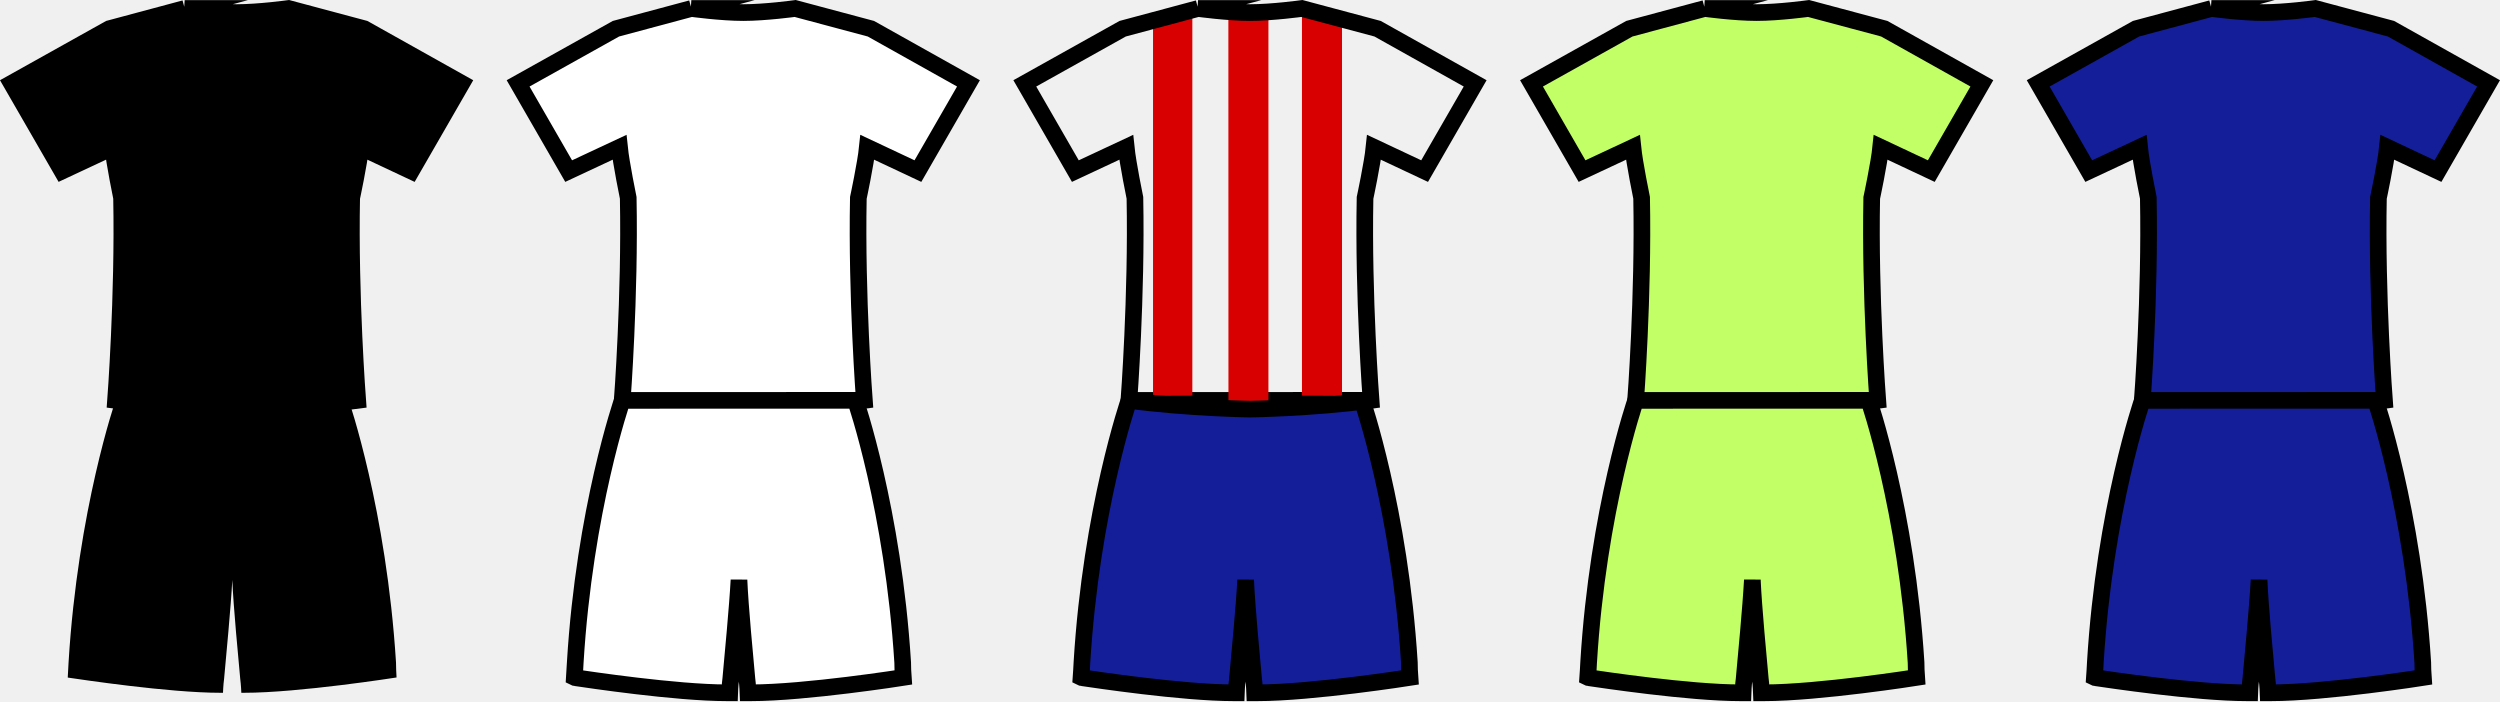
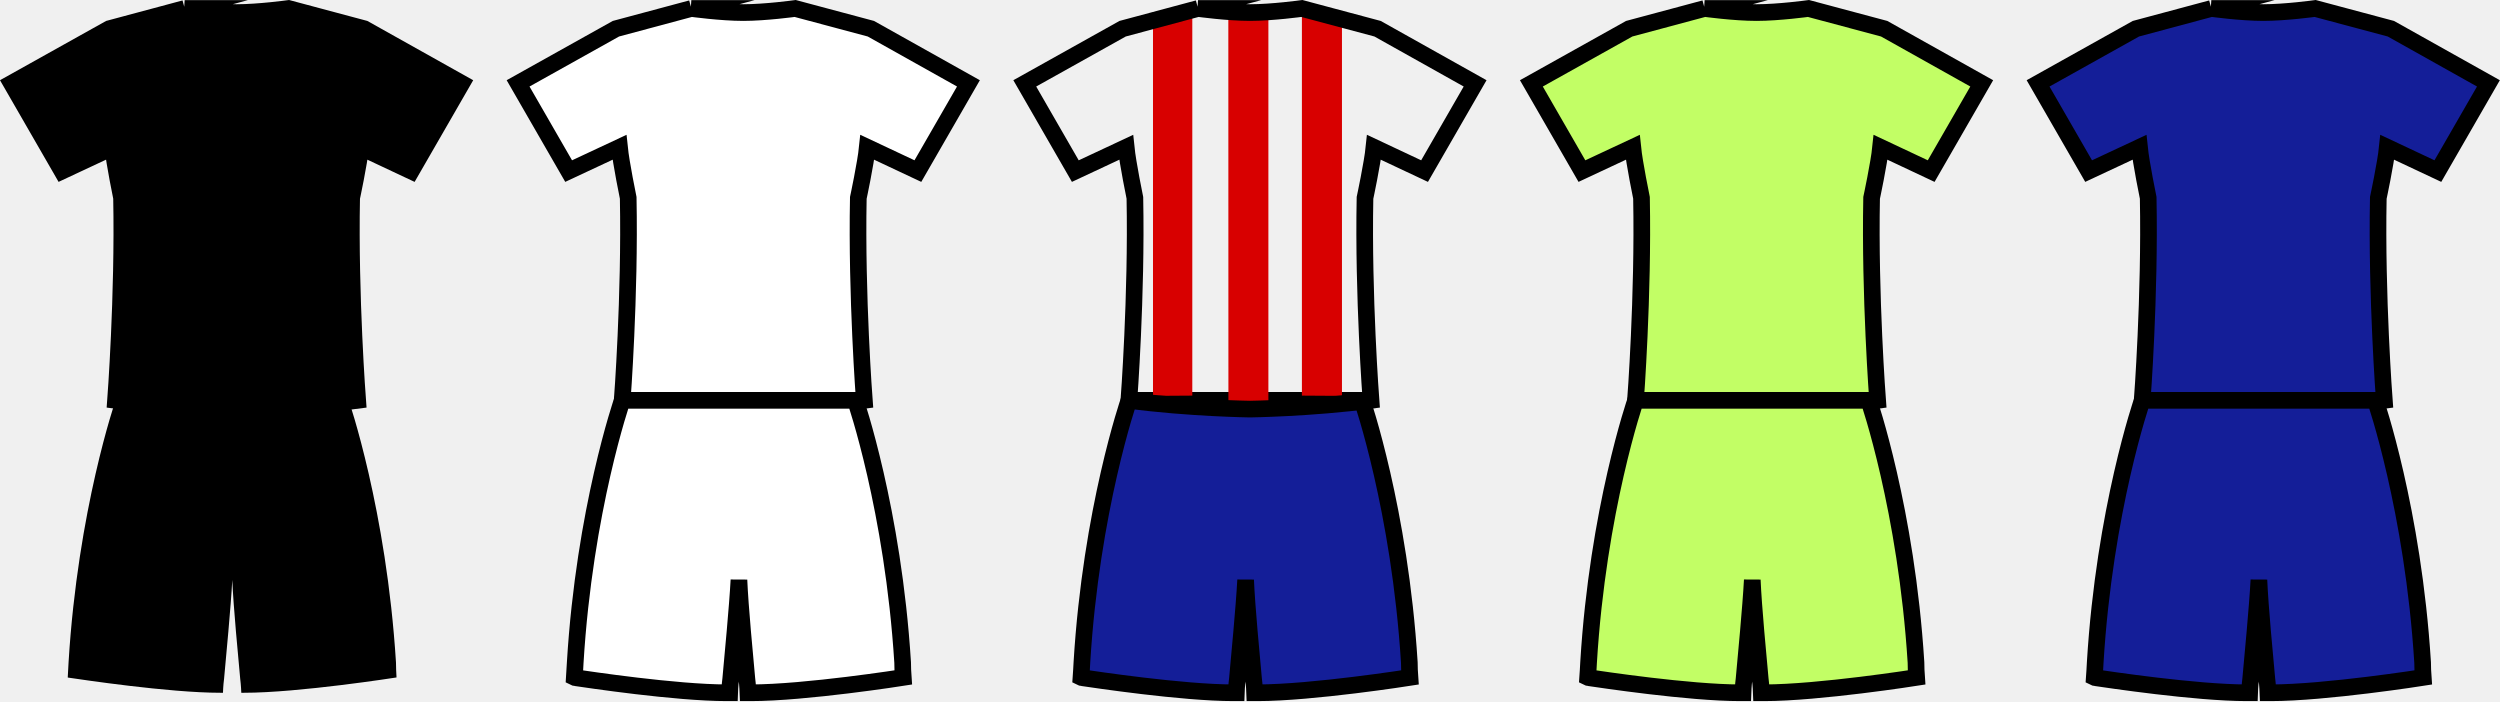
- <svg xmlns="http://www.w3.org/2000/svg" version="1.1" viewBox="0 0 150.085 42.09" fill="none" stroke="none" stroke-linecap="square" stroke-miterlimit="10" id="svg363" width="150.085" height="42.09">
-   <defs id="defs367">
-     <rect x="-303.376" y="20.48" width="207.87" height="233.52" id="rect390031" />
-     <rect x="-303.376" y="20.48" width="207.87" height="233.52" id="rect398229" />
-     <rect x="-303.376" y="20.48" width="207.87" height="233.52" id="rect398337" />
-     <rect x="-303.376" y="20.48" width="207.87" height="233.52" id="rect398445" />
-     <rect x="-303.376" y="20.48" width="207.87" height="233.52" id="rect398553" />
-     <rect x="-303.376" y="20.48" width="207.87" height="233.52" id="rect398661" />
-     <rect x="-303.376" y="20.48" width="207.87" height="233.52" id="rect398769" />
-     <rect x="-303.376" y="20.48" width="207.87" height="233.52" id="rect398877" />
-     <rect x="-303.376" y="20.48" width="207.87" height="233.52" id="rect398985" />
-     <rect x="-303.376" y="20.48" width="207.87" height="233.52" id="rect400281" />
-     <rect x="-303.376" y="20.48" width="207.87" height="233.52" id="rect401151" />
-     <rect x="-303.376" y="20.48" width="207.87" height="233.52" id="rect401153" />
-     <rect x="-303.376" y="20.48" width="207.87" height="233.52" id="rect401155" />
-     <rect x="-303.376" y="20.48" width="207.87" height="233.52" id="rect401157" />
-     <rect x="-303.376" y="20.48" width="207.87" height="233.52" id="rect401159" />
-     <rect x="-303.376" y="20.48" width="207.87" height="233.52" id="rect401161" />
-     <rect x="-303.376" y="20.48" width="207.87" height="233.52" id="rect401163" />
-     <rect x="-303.376" y="20.48" width="207.87" height="233.52" id="rect401165" />
-     <rect x="-303.376" y="20.48" width="207.87" height="233.52" id="rect401167" />
-     <rect x="-303.376" y="20.48" width="207.87" height="233.52" id="rect401169" />
-     <rect x="-303.376" y="20.48" width="207.87" height="233.52" id="rect418629" />
-     <rect x="-303.376" y="20.48" width="207.87" height="233.52" id="rect418631" />
-     <rect x="-303.376" y="20.48" width="207.87" height="233.52" id="rect418633" />
-     <rect x="-303.376" y="20.48" width="207.87" height="233.52" id="rect418635" />
-     <rect x="-303.376" y="20.48" width="207.87" height="233.52" id="rect418637" />
-     <rect x="-303.376" y="20.48" width="207.87" height="233.52" id="rect418639" />
-     <rect x="-303.376" y="20.48" width="207.87" height="233.52" id="rect418641" />
-     <rect x="-303.376" y="20.48" width="207.87" height="233.52" id="rect418643" />
-     <rect x="-303.376" y="20.48" width="207.87" height="233.52" id="rect418645" />
-     <rect x="-303.376" y="20.48" width="207.87" height="233.52" id="rect418647" />
-     <rect x="-303.376" y="20.48" width="207.87" height="233.52" id="rect418649" />
-     <rect x="-303.376" y="20.48" width="207.87" height="233.52" id="rect418651" />
-     <rect x="-303.376" y="20.48" width="207.87" height="233.52" id="rect418653" />
-     <rect x="-303.376" y="20.48" width="207.87" height="233.52" id="rect418655" />
-     <rect x="-303.376" y="20.48" width="207.87" height="233.52" id="rect418657" />
-     <rect x="-303.376" y="20.48" width="207.87" height="233.52" id="rect418659" />
-     <rect x="-303.376" y="20.48" width="207.87" height="233.52" id="rect418661" />
-     <rect x="-303.376" y="20.48" width="207.87" height="233.52" id="rect418663" />
-     <rect x="-303.376" y="20.48" width="207.87" height="233.52" id="rect418665" />
-     <rect x="-303.376" y="20.48" width="207.87" height="233.52" id="rect418667" />
-     <rect x="-303.376" y="20.48" width="207.87" height="233.52" id="rect390031-3" />
-     <rect x="-303.376" y="20.48" width="207.87" height="233.52" id="rect398229-6" />
-     <rect x="-303.376" y="20.48" width="207.87" height="233.52" id="rect398337-7" />
-     <rect x="-303.376" y="20.48" width="207.87" height="233.52" id="rect398445-5" />
-     <rect x="-303.376" y="20.48" width="207.87" height="233.52" id="rect398553-3" />
-     <rect x="-303.376" y="20.48" width="207.87" height="233.52" id="rect398661-5" />
-     <rect x="-303.376" y="20.48" width="207.87" height="233.52" id="rect398769-6" />
-     <rect x="-303.376" y="20.48" width="207.87" height="233.52" id="rect398877-2" />
-     <rect x="-303.376" y="20.48" width="207.87" height="233.52" id="rect398985-9" />
-     <rect x="-303.376" y="20.48" width="207.87" height="233.52" id="rect400281-1" />
-     <rect x="-303.376" y="20.48" width="207.87" height="233.52" id="rect401151-2" />
-     <rect x="-303.376" y="20.48" width="207.87" height="233.52" id="rect401153-7" />
-     <rect x="-303.376" y="20.48" width="207.87" height="233.52" id="rect401155-0" />
-     <rect x="-303.376" y="20.48" width="207.87" height="233.52" id="rect401157-9" />
-     <rect x="-303.376" y="20.48" width="207.87" height="233.52" id="rect401159-3" />
-     <rect x="-303.376" y="20.48" width="207.87" height="233.52" id="rect401161-6" />
-     <rect x="-303.376" y="20.48" width="207.87" height="233.52" id="rect401163-0" />
-     <rect x="-303.376" y="20.48" width="207.87" height="233.52" id="rect401165-6" />
-     <rect x="-303.376" y="20.48" width="207.87" height="233.52" id="rect401167-2" />
-     <rect x="-303.376" y="20.48" width="207.87" height="233.52" id="rect401169-6" />
-     <rect x="-303.376" y="20.48" width="207.87" height="233.52" id="rect418629-1" />
-     <rect x="-303.376" y="20.48" width="207.87" height="233.52" id="rect418631-8" />
-     <rect x="-303.376" y="20.48" width="207.87" height="233.52" id="rect418633-7" />
-     <rect x="-303.376" y="20.48" width="207.87" height="233.52" id="rect418635-9" />
-     <rect x="-303.376" y="20.48" width="207.87" height="233.52" id="rect418637-2" />
-     <rect x="-303.376" y="20.48" width="207.87" height="233.52" id="rect418639-0" />
-     <rect x="-303.376" y="20.48" width="207.87" height="233.52" id="rect418641-2" />
-     <rect x="-303.376" y="20.48" width="207.87" height="233.52" id="rect418643-3" />
-     <rect x="-303.376" y="20.48" width="207.87" height="233.52" id="rect418645-7" />
-     <rect x="-303.376" y="20.48" width="207.87" height="233.52" id="rect418647-5" />
-     <rect x="-303.376" y="20.48" width="207.87" height="233.52" id="rect418649-9" />
-     <rect x="-303.376" y="20.48" width="207.87" height="233.52" id="rect418651-2" />
-     <rect x="-303.376" y="20.48" width="207.87" height="233.52" id="rect418653-2" />
-     <rect x="-303.376" y="20.48" width="207.87" height="233.52" id="rect418655-8" />
-     <rect x="-303.376" y="20.48" width="207.87" height="233.52" id="rect418657-9" />
-     <rect x="-303.376" y="20.48" width="207.87" height="233.52" id="rect418659-7" />
-     <rect x="-303.376" y="20.48" width="207.87" height="233.52" id="rect418661-3" />
-     <rect x="-303.376" y="20.48" width="207.87" height="233.52" id="rect418663-6" />
-     <rect x="-303.376" y="20.48" width="207.87" height="233.52" id="rect418665-1" />
-     <rect x="-303.376" y="20.48" width="207.87" height="233.52" id="rect418667-2" />
-     <rect x="-303.376" y="20.48" width="207.87" height="233.52" id="rect390031-7" />
-     <rect x="-303.376" y="20.48" width="207.87" height="233.52" id="rect398229-8" />
-     <rect x="-303.376" y="20.48" width="207.87" height="233.52" id="rect398337-6" />
-     <rect x="-303.376" y="20.48" width="207.87" height="233.52" id="rect398445-8" />
-     <rect x="-303.376" y="20.48" width="207.87" height="233.52" id="rect398553-8" />
-     <rect x="-303.376" y="20.48" width="207.87" height="233.52" id="rect398661-4" />
-     <rect x="-303.376" y="20.48" width="207.87" height="233.52" id="rect398769-3" />
-     <rect x="-303.376" y="20.48" width="207.87" height="233.52" id="rect398877-1" />
-     <rect x="-303.376" y="20.48" width="207.87" height="233.52" id="rect398985-4" />
-     <rect x="-303.376" y="20.48" width="207.87" height="233.52" id="rect400281-9" />
-     <rect x="-303.376" y="20.48" width="207.87" height="233.52" id="rect401151-20" />
-     <rect x="-303.376" y="20.48" width="207.87" height="233.52" id="rect401153-6" />
-     <rect x="-303.376" y="20.48" width="207.87" height="233.52" id="rect401155-8" />
-     <rect x="-303.376" y="20.48" width="207.87" height="233.52" id="rect401157-92" />
-     <rect x="-303.376" y="20.48" width="207.87" height="233.52" id="rect401159-6" />
-     <rect x="-303.376" y="20.48" width="207.87" height="233.52" id="rect401161-64" />
-     <rect x="-303.376" y="20.48" width="207.87" height="233.52" id="rect401163-9" />
-     <rect x="-303.376" y="20.48" width="207.87" height="233.52" id="rect401165-5" />
-     <rect x="-303.376" y="20.48" width="207.87" height="233.52" id="rect401167-0" />
-     <rect x="-303.376" y="20.48" width="207.87" height="233.52" id="rect401169-4" />
-     <rect x="-303.376" y="20.48" width="207.87" height="233.52" id="rect418629-8" />
-     <rect x="-303.376" y="20.48" width="207.87" height="233.52" id="rect418631-7" />
-     <rect x="-303.376" y="20.48" width="207.87" height="233.52" id="rect418633-1" />
-     <rect x="-303.376" y="20.48" width="207.87" height="233.52" id="rect418635-7" />
-     <rect x="-303.376" y="20.48" width="207.87" height="233.52" id="rect418637-27" />
-     <rect x="-303.376" y="20.48" width="207.87" height="233.52" id="rect418639-2" />
-     <rect x="-303.376" y="20.48" width="207.87" height="233.52" id="rect418641-26" />
-     <rect x="-303.376" y="20.48" width="207.87" height="233.52" id="rect418643-1" />
-     <rect x="-303.376" y="20.48" width="207.87" height="233.52" id="rect418645-0" />
-     <rect x="-303.376" y="20.48" width="207.87" height="233.52" id="rect418647-6" />
-     <rect x="-303.376" y="20.48" width="207.87" height="233.52" id="rect418649-1" />
-     <rect x="-303.376" y="20.48" width="207.87" height="233.52" id="rect418651-5" />
-     <rect x="-303.376" y="20.48" width="207.87" height="233.52" id="rect418653-9" />
-     <rect x="-303.376" y="20.48" width="207.87" height="233.52" id="rect418655-4" />
-     <rect x="-303.376" y="20.48" width="207.87" height="233.52" id="rect418657-90" />
-     <rect x="-303.376" y="20.48" width="207.87" height="233.52" id="rect418659-9" />
-     <rect x="-303.376" y="20.48" width="207.87" height="233.52" id="rect418661-1" />
-     <rect x="-303.376" y="20.48" width="207.87" height="233.52" id="rect418663-7" />
-     <rect x="-303.376" y="20.48" width="207.87" height="233.52" id="rect418665-7" />
-     <rect x="-303.376" y="20.48" width="207.87" height="233.52" id="rect418667-1" />
-   </defs>
+ <svg xmlns="http://www.w3.org/2000/svg" id="svg363" width="150.09" height="42.09" fill="none" stroke-linecap="square" stroke-miterlimit="10" version="1.1" viewBox="0 0 150.09 42.09">
  <clipPath id="g1f1130f6aa8_0_6014.0">
-     <path d="M 0,0 H 960 V 540 H 0 Z" clip-rule="nonzero" id="path2" />
+     <path id="path2" d="m0 0h960v540h-960z" />
  </clipPath>
-   <path fill="#faff58" d="M 11.088,0.509 6.56,1.724 0.686,5.005 3.722,10.271 6.773,8.844 c 0.099,0.968 0.525,3.035 0.525,3.035 0.115,5.89 -0.36,12.157 -0.36,12.157 3.609,0.476 7.268,0.525 7.268,0.525 0,0 3.674,-0.049 7.267,-0.525 0,0 -0.476,-6.267 -0.36,-12.157 0,0 0.443,-2.067 0.541,-3.035 l 3.035,1.428 3.035,-5.267 -5.858,-3.281 -4.544,-1.215 c 0,0 -1.788,0.246 -3.117,0.246 -1.33,0 -3.118,-0.246 -3.118,-0.246 z" fill-rule="evenodd" id="path1805" style="fill:#000000;fill-opacity:1;stroke:#000000;stroke-opacity:1" />
-   <path fill="#000000" d="m 6.938,24.036 c 0,0 -2.265,6.546 -2.822,15.734 -0.016,0.213 -0.032,0.689 -0.049,0.902 0,0 0.033,0.017 0.083,0.017 0.672,0.098 5.988,0.902 9.073,0.902 h 0.164 c 0,0 0.016,-0.476 0.066,-0.836 0.115,-1.28 0.41,-4.332 0.493,-5.939 0.066,1.607 0.36,4.659 0.476,5.939 0.048,0.36 0.066,0.836 0.066,0.836 0.056,0 0.111,0 0.168,0 3.301,0 9.151,-0.92 9.151,-0.92 -0.017,-0.213 -0.033,-0.689 -0.033,-0.902 -0.575,-9.188 -2.838,-15.734 -2.838,-15.734 z" fill-rule="evenodd" id="path1809" />
-   <path fill="#faff58" d="m 41.506,0.509 -4.528,1.215 -5.874,3.281 3.035,5.267 3.051,-1.428 c 0.099,0.968 0.525,3.035 0.525,3.035 0.115,5.89 -0.36,12.157 -0.36,12.157 3.609,0.476 7.268,0.525 7.268,0.525 0,0 3.674,-0.049 7.267,-0.525 0,0 -0.476,-6.267 -0.36,-12.157 0,0 0.443,-2.067 0.541,-3.035 l 3.035,1.428 3.035,-5.267 -5.858,-3.281 -4.544,-1.215 c 0,0 -1.788,0.246 -3.117,0.246 -1.33,0 -3.118,-0.246 -3.118,-0.246 z" fill-rule="evenodd" id="path1813" style="fill:#ffffff;fill-opacity:1;stroke:#000000;stroke-opacity:1" />
-   <path fill="#000000" d="m 37.356,24.036 c 0,0 -2.265,6.546 -2.822,15.734 -0.016,0.213 -0.032,0.689 -0.049,0.902 0,0 0.033,0.017 0.083,0.017 0.672,0.098 5.988,0.902 9.073,0.902 h 0.164 c 0,0 0.016,-0.476 0.066,-0.836 0.115,-1.28 0.41,-4.332 0.493,-5.939 0.066,1.607 0.36,4.659 0.476,5.939 0.049,0.36 0.066,0.836 0.066,0.836 0.056,0 0.111,0 0.168,0 3.301,0 9.151,-0.92 9.151,-0.92 -0.017,-0.213 -0.033,-0.689 -0.033,-0.902 -0.575,-9.188 -2.838,-15.734 -2.838,-15.734 z" fill-rule="evenodd" id="path1817" style="fill:#ffffff;fill-opacity:1;stroke:#000000;stroke-opacity:1" />
-   <path fill="#000000" d="m 67.775,24.036 c 0,0 -2.265,6.546 -2.822,15.734 -0.016,0.213 -0.032,0.689 -0.05,0.902 0,0 0.033,0.017 0.083,0.017 0.672,0.098 5.988,0.902 9.073,0.902 h 0.164 c 0,0 0.016,-0.476 0.066,-0.836 0.115,-1.28 0.41,-4.332 0.493,-5.939 0.066,1.607 0.36,4.659 0.476,5.939 0.049,0.36 0.066,0.836 0.066,0.836 0.056,0 0.111,0 0.168,0 3.301,0 9.151,-0.92 9.151,-0.92 -0.017,-0.213 -0.033,-0.689 -0.033,-0.902 -0.575,-9.188 -2.838,-15.734 -2.838,-15.734 z" fill-rule="evenodd" id="path1825" style="fill:#141e98;fill-opacity:1;stroke:#000000;stroke-opacity:1" />
-   <path fill="#faff58" d="m 102.344,0.509 -4.528,1.215 -5.874,3.281 3.035,5.267 3.051,-1.428 c 0.099,0.968 0.525,3.035 0.525,3.035 0.115,5.89 -0.36,12.157 -0.36,12.157 3.609,0.476 7.268,0.525 7.268,0.525 0,0 3.674,-0.049 7.267,-0.525 0,0 -0.476,-6.267 -0.36,-12.157 0,0 0.443,-2.067 0.541,-3.035 l 3.035,1.428 3.035,-5.267 -5.858,-3.281 -4.544,-1.215 c 0,0 -1.788,0.246 -3.117,0.246 -1.33,0 -3.118,-0.246 -3.118,-0.246 z" fill-rule="evenodd" id="path1829" style="fill:#c2fe65;fill-opacity:1;stroke:#000000;stroke-opacity:1" />
-   <path fill="#000000" d="m 98.194,24.036 c 0,0 -2.265,6.546 -2.822,15.734 -0.016,0.213 -0.032,0.689 -0.05,0.902 0,0 0.033,0.017 0.083,0.017 0.672,0.098 5.988,0.902 9.073,0.902 h 0.164 c 0,0 0.016,-0.476 0.066,-0.836 0.115,-1.28 0.41,-4.332 0.493,-5.939 0.066,1.607 0.36,4.659 0.476,5.939 0.049,0.36 0.066,0.836 0.066,0.836 0.056,0 0.111,0 0.168,0 3.301,0 9.151,-0.92 9.151,-0.92 -0.017,-0.213 -0.033,-0.689 -0.033,-0.902 -0.575,-9.188 -2.838,-15.734 -2.838,-15.734 z" fill-rule="evenodd" id="path1833" style="fill:#c2fe65;fill-opacity:1;stroke:#000000;stroke-opacity:1" />
-   <path fill="#faff58" d="m 132.763,0.509 -4.528,1.215 -5.874,3.281 3.035,5.267 3.051,-1.428 c 0.099,0.968 0.525,3.035 0.525,3.035 0.115,5.89 -0.36,12.157 -0.36,12.157 3.609,0.476 7.268,0.525 7.268,0.525 0,0 3.674,-0.049 7.267,-0.525 0,0 -0.476,-6.267 -0.36,-12.157 0,0 0.443,-2.067 0.541,-3.035 l 3.035,1.428 3.035,-5.267 -5.858,-3.281 -4.544,-1.215 c 0,0 -1.788,0.246 -3.117,0.246 -1.33,0 -3.118,-0.246 -3.118,-0.246 z" fill-rule="evenodd" id="path1837" style="fill:#141e98;fill-opacity:1;stroke:#000000;stroke-opacity:1" />
-   <path fill="#000000" d="m 128.613,24.036 c 0,0 -2.265,6.546 -2.822,15.734 -0.016,0.213 -0.032,0.689 -0.05,0.902 0,0 0.033,0.017 0.083,0.017 0.672,0.098 5.988,0.902 9.073,0.902 h 0.164 c 0,0 0.016,-0.476 0.066,-0.836 0.115,-1.28 0.41,-4.332 0.493,-5.939 0.066,1.607 0.36,4.659 0.476,5.939 0.049,0.36 0.066,0.836 0.066,0.836 0.056,0 0.111,0 0.168,0 3.301,0 9.151,-0.92 9.151,-0.92 -0.017,-0.213 -0.033,-0.689 -0.033,-0.902 -0.575,-9.188 -2.838,-15.734 -2.838,-15.734 z" fill-rule="evenodd" id="path1841" style="fill:#141e98;fill-opacity:1;stroke:#000000;stroke-opacity:1" />
-   <path style="fill:#d80000;fill-opacity:1;stroke:none;stroke-width:0.847px;stroke-linecap:butt;stroke-linejoin:miter;stroke-opacity:1" d="m 73.744,0.567 2.405,-0.079 V 24.132 l -2.4,-0.01 z" id="path40866-2-9" />
-   <path style="fill:#d80000;fill-opacity:1;stroke:none;stroke-width:1.349px;stroke-linecap:butt;stroke-linejoin:miter;stroke-opacity:1" d="M 80.566,23.767 V 0.9 l -2.405,-0.391 V 23.751 Z" id="path41142-7-3" />
-   <path style="fill:#d80000;fill-opacity:1;stroke:none;stroke-width:1.336px;stroke-linecap:butt;stroke-linejoin:miter;stroke-opacity:1" d="M 69.221,23.767 V 0.9 l 2.36,-0.391 V 23.751 Z" id="path41587-0-6" />
-   <path fill="#faff58" d="m 71.925,0.509 -4.528,1.215 -5.874,3.281 3.035,5.267 3.051,-1.428 c 0.099,0.968 0.525,3.035 0.525,3.035 0.115,5.89 -0.36,12.157 -0.36,12.157 3.609,0.476 7.268,0.525 7.268,0.525 0,0 3.674,-0.049 7.267,-0.525 0,0 -0.476,-6.267 -0.36,-12.157 0,0 0.443,-2.067 0.541,-3.035 l 3.035,1.428 3.035,-5.267 -5.858,-3.281 -4.544,-1.215 c 0,0 -1.788,0.246 -3.117,0.246 -1.33,0 -3.118,-0.246 -3.118,-0.246 z" fill-rule="evenodd" id="path1821" style="fill:none;fill-opacity:1;stroke:#000000;stroke-opacity:1" />
+   <path id="path1805" d="m11.088 0.509-4.528 1.215-5.874 3.281 3.035 5.267 3.051-1.428c0.099 0.968 0.525 3.035 0.525 3.035 0.115 5.89-0.36 12.157-0.36 12.157 3.609 0.476 7.268 0.525 7.268 0.525s3.675-0.049 7.267-0.525c0 0-0.476-6.267-0.36-12.157 0 0 0.443-2.067 0.541-3.035l3.035 1.428 3.035-5.267-5.857-3.281-4.544-1.215s-1.788 0.246-3.117 0.246c-1.33 0-3.118-0.246-3.118-0.246z" fill="#000" fill-rule="evenodd" stroke="#000" />
+   <path id="path1809" d="m6.938 24.036s-2.265 6.546-2.822 15.734c-0.016 0.213-0.032 0.689-0.049 0.902 0 0 0.033 0.017 0.083 0.017 0.672 0.098 5.988 0.902 9.072 0.902h0.164s0.016-0.476 0.066-0.836c0.115-1.28 0.41-4.332 0.493-5.939 0.066 1.607 0.36 4.659 0.476 5.939 0.048 0.36 0.066 0.836 0.066 0.836h0.168c3.301 0 9.151-0.92 9.151-0.92-0.017-0.213-0.033-0.689-0.033-0.902-0.575-9.188-2.838-15.734-2.838-15.734z" fill="#000" fill-rule="evenodd" />
+   <path id="path1813" d="m41.506 0.509-4.528 1.215-5.874 3.281 3.035 5.267 3.051-1.428c0.099 0.968 0.525 3.035 0.525 3.035 0.115 5.89-0.36 12.157-0.36 12.157 3.609 0.476 7.268 0.525 7.268 0.525s3.675-0.049 7.267-0.525c0 0-0.476-6.267-0.36-12.157 0 0 0.443-2.067 0.541-3.035l3.035 1.428 3.035-5.267-5.857-3.281-4.544-1.215s-1.788 0.246-3.117 0.246c-1.33 0-3.118-0.246-3.118-0.246z" fill="#fff" fill-rule="evenodd" stroke="#000" />
+   <path id="path1817" d="m37.356 24.036s-2.265 6.546-2.822 15.734c-0.016 0.213-0.032 0.689-0.049 0.902 0 0 0.033 0.017 0.083 0.017 0.672 0.098 5.988 0.902 9.072 0.902h0.164s0.016-0.476 0.066-0.836c0.115-1.28 0.41-4.332 0.493-5.939 0.066 1.607 0.36 4.659 0.476 5.939 0.049 0.36 0.066 0.836 0.066 0.836h0.168c3.301 0 9.151-0.92 9.151-0.92-0.017-0.213-0.033-0.689-0.033-0.902-0.575-9.188-2.838-15.734-2.838-15.734z" fill="#fff" fill-rule="evenodd" stroke="#000" />
+   <path id="path1825" d="m67.775 24.036s-2.265 6.546-2.822 15.734c-0.016 0.213-0.032 0.689-0.05 0.902 0 0 0.033 0.017 0.083 0.017 0.672 0.098 5.988 0.902 9.073 0.902h0.164s0.016-0.476 0.066-0.836c0.115-1.28 0.41-4.332 0.493-5.939 0.066 1.607 0.36 4.659 0.476 5.939 0.049 0.36 0.066 0.836 0.066 0.836h0.168c3.301 0 9.151-0.92 9.151-0.92-0.017-0.213-0.033-0.689-0.033-0.902-0.575-9.188-2.838-15.734-2.838-15.734z" fill="#141e98" fill-rule="evenodd" stroke="#000" />
+   <path id="path1829" d="m102.34 0.509-4.528 1.215-5.874 3.281 3.035 5.267 3.051-1.428c0.099 0.968 0.525 3.035 0.525 3.035 0.115 5.89-0.36 12.157-0.36 12.157 3.609 0.476 7.268 0.525 7.268 0.525s3.674-0.049 7.267-0.525c0 0-0.476-6.267-0.36-12.157 0 0 0.443-2.067 0.541-3.035l3.035 1.428 3.035-5.267-5.857-3.281-4.544-1.215s-1.788 0.246-3.117 0.246c-1.33 0-3.118-0.246-3.118-0.246z" fill="#c2fe65" fill-rule="evenodd" stroke="#000" />
+   <path id="path1833" d="m98.194 24.036s-2.265 6.546-2.822 15.734c-0.016 0.213-0.032 0.689-0.05 0.902 0 0 0.033 0.017 0.083 0.017 0.672 0.098 5.988 0.902 9.072 0.902h0.164s0.016-0.476 0.066-0.836c0.115-1.28 0.41-4.332 0.493-5.939 0.066 1.607 0.36 4.659 0.476 5.939 0.049 0.36 0.066 0.836 0.066 0.836h0.168c3.301 0 9.151-0.92 9.151-0.92-0.017-0.213-0.033-0.689-0.033-0.902-0.575-9.188-2.838-15.734-2.838-15.734z" fill="#c2fe65" fill-rule="evenodd" stroke="#000" />
+   <path id="path1837" d="m132.76 0.509-4.528 1.215-5.874 3.281 3.035 5.267 3.051-1.428c0.099 0.968 0.525 3.035 0.525 3.035 0.115 5.89-0.36 12.157-0.36 12.157 3.609 0.476 7.268 0.525 7.268 0.525s3.675-0.049 7.267-0.525c0 0-0.476-6.267-0.36-12.157 0 0 0.443-2.067 0.541-3.035l3.035 1.428 3.035-5.267-5.857-3.281-4.544-1.215s-1.788 0.246-3.117 0.246c-1.33 0-3.118-0.246-3.118-0.246z" fill="#141e98" fill-rule="evenodd" stroke="#000" />
+   <path id="path1841" d="m128.61 24.036s-2.265 6.546-2.822 15.734c-0.016 0.213-0.032 0.689-0.05 0.902 0 0 0.033 0.017 0.083 0.017 0.672 0.098 5.988 0.902 9.072 0.902h0.164s0.016-0.476 0.066-0.836c0.115-1.28 0.41-4.332 0.493-5.939 0.066 1.607 0.36 4.659 0.476 5.939 0.049 0.36 0.066 0.836 0.066 0.836h0.168c3.301 0 9.151-0.92 9.151-0.92-0.017-0.213-0.033-0.689-0.033-0.902-0.575-9.188-2.838-15.734-2.838-15.734z" fill="#141e98" fill-rule="evenodd" stroke="#000" />
+   <path id="path40866-2-9" d="m73.744 0.567 2.405-0.079v23.644l-2.4-0.01z" fill="#d80000" />
+   <path id="path41142-7-3" d="m80.566 23.767v-22.867l-2.405-0.391v23.242z" fill="#d80000" />
+   <path id="path41587-0-6" d="m69.221 23.767v-22.867l2.36-0.391v23.242z" fill="#d80000" />
+   <path id="path1821" d="m71.925 0.509-4.528 1.215-5.874 3.281 3.035 5.267 3.051-1.428c0.099 0.968 0.525 3.035 0.525 3.035 0.115 5.89-0.36 12.157-0.36 12.157 3.609 0.476 7.268 0.525 7.268 0.525s3.675-0.049 7.267-0.525c0 0-0.476-6.267-0.36-12.157 0 0 0.443-2.067 0.541-3.035l3.035 1.428 3.035-5.267-5.857-3.281-4.544-1.215s-1.788 0.246-3.117 0.246c-1.33 0-3.118-0.246-3.118-0.246z" fill="none" fill-rule="evenodd" stroke="#000" />
</svg>
